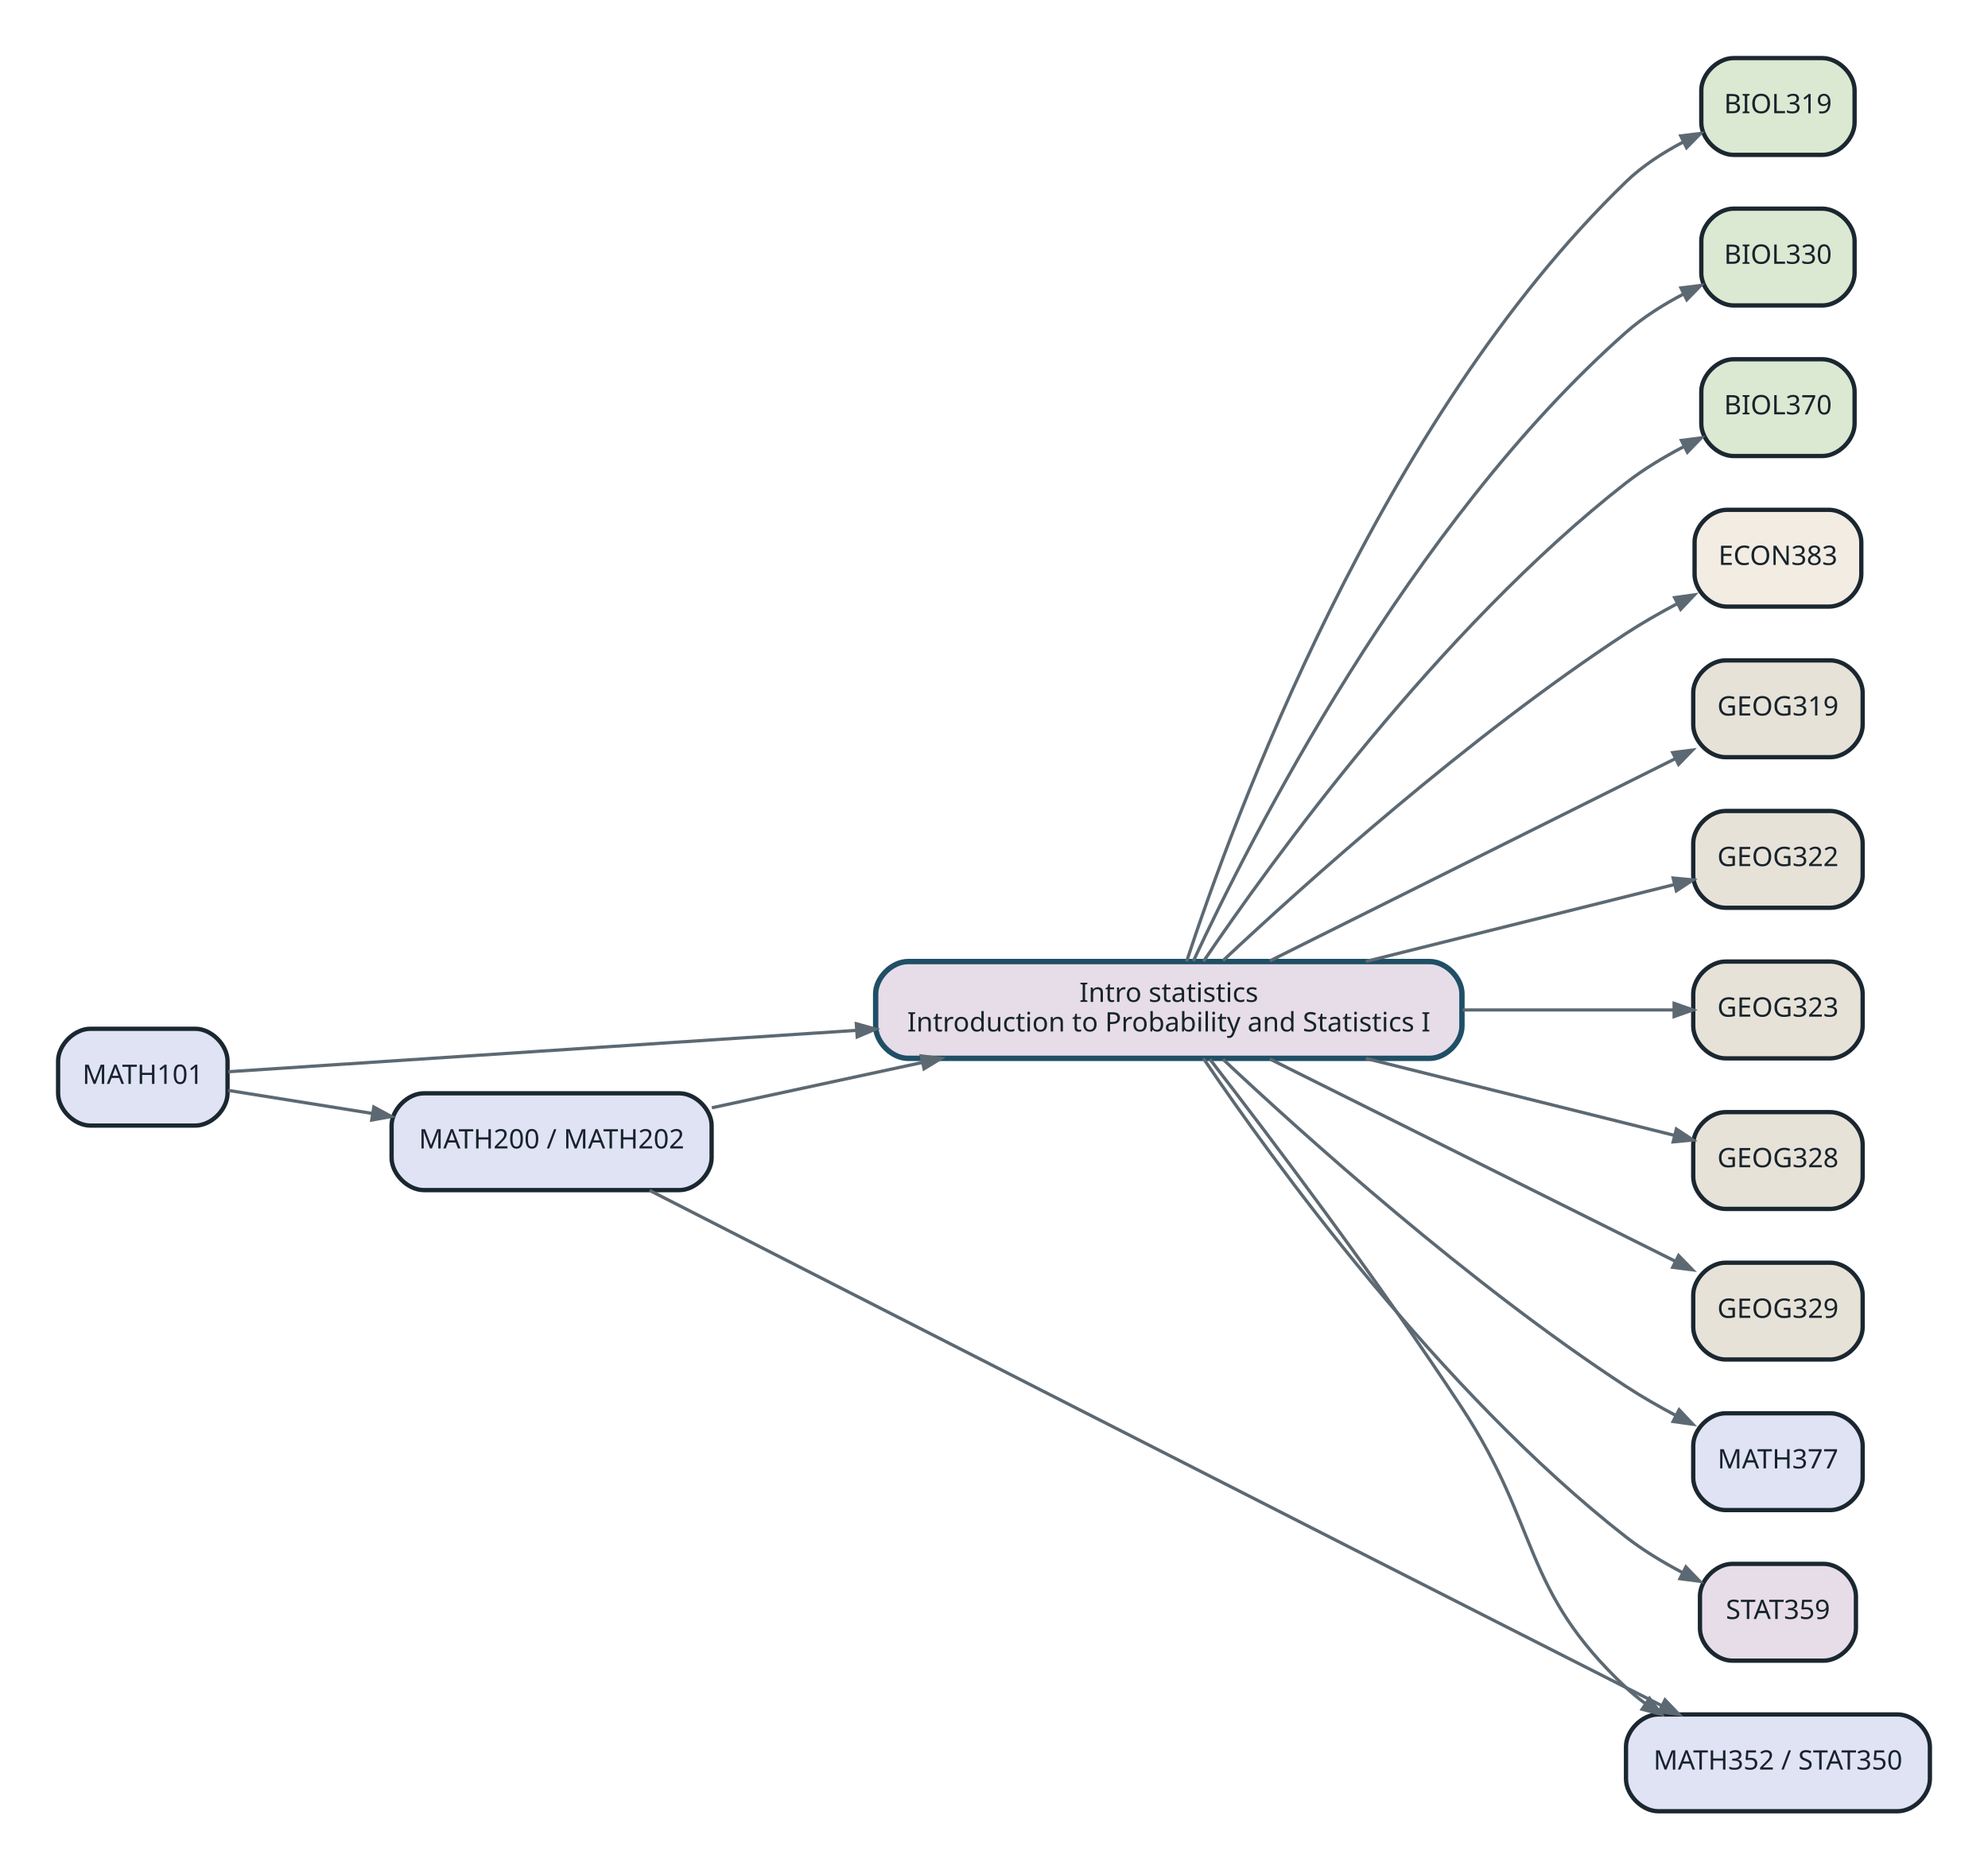
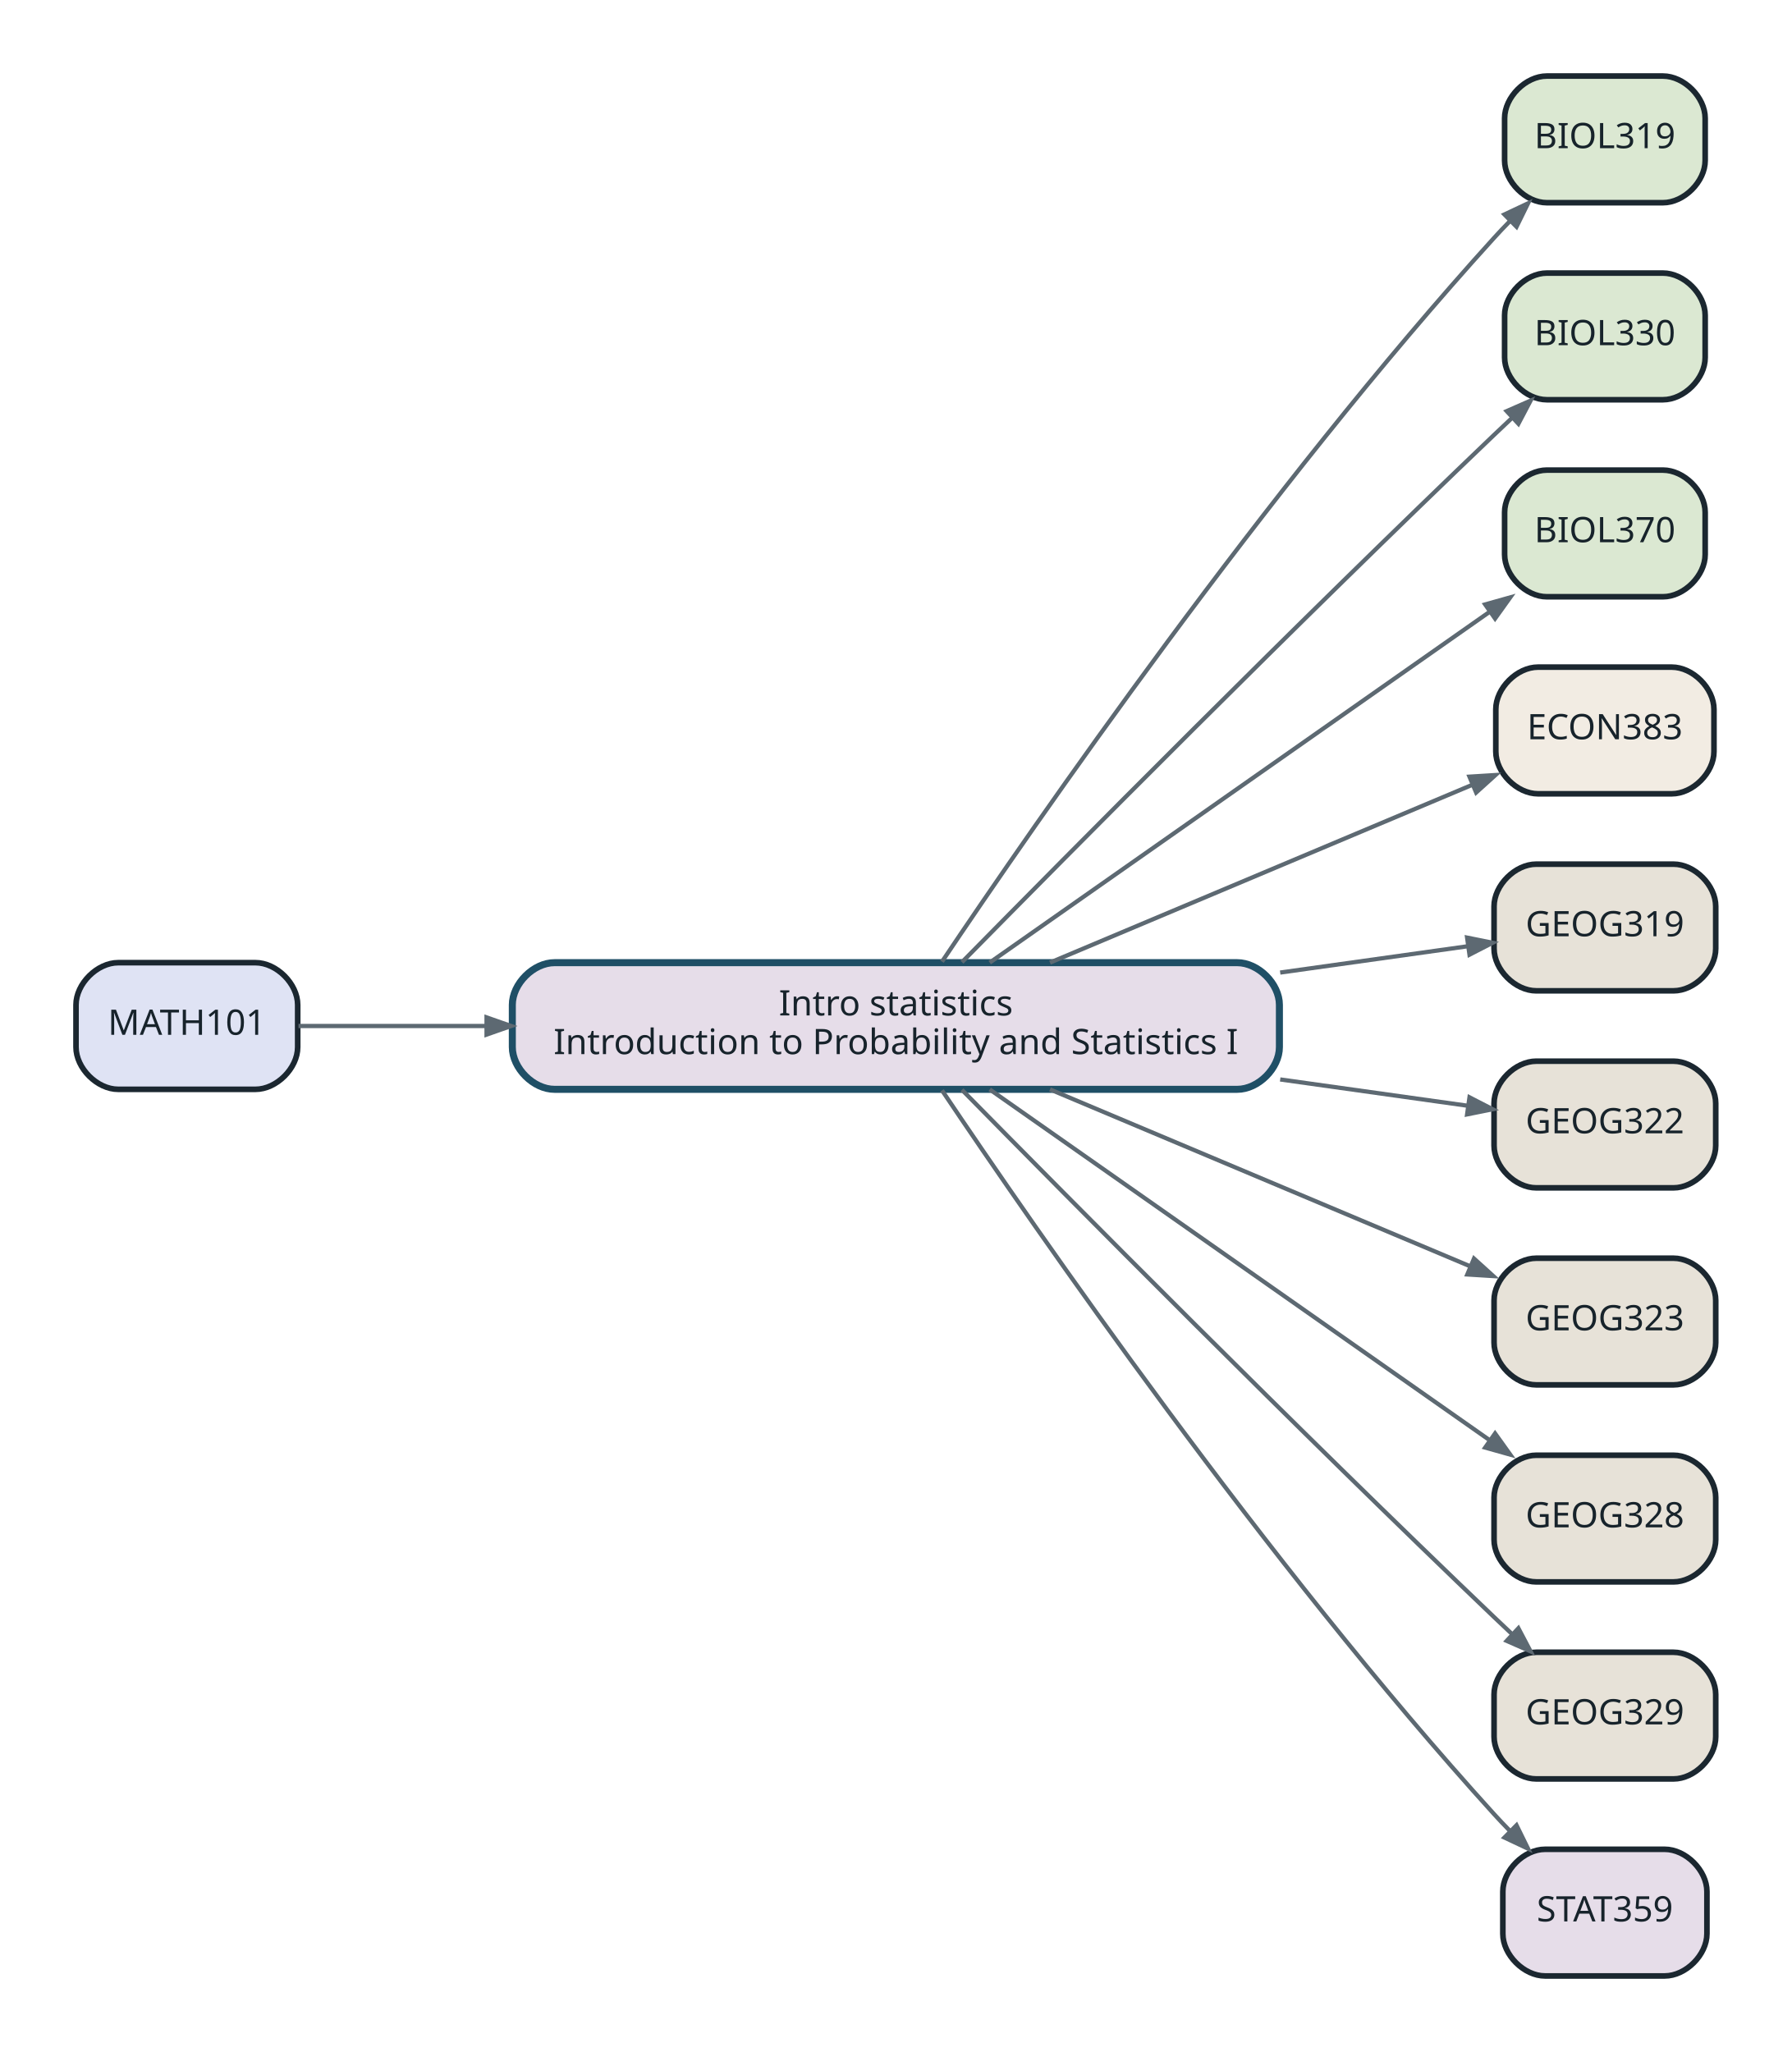
- <svg xmlns="http://www.w3.org/2000/svg" xmlns:xlink="http://www.w3.org/1999/xlink" width="739pt" height="695pt" viewBox="0.00 0.00 739.20 695.20">
-   <g id="graph0" class="graph" transform="scale(1 1) rotate(0) translate(21.6 673.6)">
+ <svg xmlns="http://www.w3.org/2000/svg" xmlns:xlink="http://www.w3.org/1999/xlink" width="509pt" height="583pt" viewBox="0.00 0.00 509.20 583.20">
+   <g id="graph0" class="graph" transform="scale(1 1) rotate(0) translate(21.6 561.6)">
    <g id="node1" class="node">
      <g id="a_node1">
        <a xlink:href="../../../courses/MATH101.html" xlink:title="MATH101: Calculus II" target="_top">
-           <path fill="#dfe3f4" stroke="#1b2730" stroke-width="1.6" d="M51,-291C51,-291 12,-291 12,-291 6,-291 0,-285 0,-279 0,-279 0,-267 0,-267 0,-261 6,-255 12,-255 12,-255 51,-255 51,-255 57,-255 63,-261 63,-267 63,-267 63,-279 63,-279 63,-285 57,-291 51,-291" />
-           <text text-anchor="middle" x="31.5" y="-270.5" font-family="Avenir Next" font-size="10.00" fill="#17232b">MATH101</text>
+           <path fill="#dfe3f4" stroke="#1b2730" stroke-width="1.6" d="M51,-288C51,-288 12,-288 12,-288 6,-288 0,-282 0,-276 0,-276 0,-264 0,-264 0,-258 6,-252 12,-252 12,-252 51,-252 51,-252 57,-252 63,-258 63,-264 63,-264 63,-276 63,-276 63,-282 57,-288 51,-288" />
+           <text text-anchor="middle" x="31.5" y="-267.5" font-family="Avenir Next" font-size="10.00" fill="#17232b">MATH101</text>
        </a>
      </g>
    </g>
    <g id="node2" class="node">
      <g id="a_node2">
-         <a xlink:href="../../../courses/MATH200.html" xlink:title="Equivalent or cross-listed: MATH200: Calculus III | MATH202: Intermediate Calculus for CSC and EOS" target="_top">
-           <path fill="#dfe3f4" stroke="#1b2730" stroke-width="1.6" d="M231,-267C231,-267 136,-267 136,-267 130,-267 124,-261 124,-255 124,-255 124,-243 124,-243 124,-237 130,-231 136,-231 136,-231 231,-231 231,-231 237,-231 243,-237 243,-243 243,-243 243,-255 243,-255 243,-261 237,-267 231,-267" />
-           <text text-anchor="middle" x="183.5" y="-246.5" font-family="Avenir Next" font-size="10.00" fill="#17232b">MATH200 / MATH202</text>
+         <a xlink:href="../../../courses/STAT260.html" xlink:title="Collapsed in simplified view: STAT255: Statistics for Life Sciences I | STAT260: Introduction to Probability and Statistics I" target="_top">
+           <path fill="#e6dde9" stroke="#1f4f66" stroke-width="2" d="M330,-288C330,-288 136,-288 136,-288 130,-288 124,-282 124,-276 124,-276 124,-264 124,-264 124,-258 130,-252 136,-252 136,-252 330,-252 330,-252 336,-252 342,-258 342,-264 342,-264 342,-276 342,-276 342,-282 336,-288 330,-288" />
+           <text text-anchor="middle" x="233" y="-273" font-family="Avenir Next" font-size="10.00" fill="#17232b">Intro statistics</text>
+           <text text-anchor="middle" x="233" y="-262" font-family="Avenir Next" font-size="10.00" fill="#17232b">Introduction to Probability and Statistics I</text>
        </a>
      </g>
    </g>
    <g id="edge10" class="edge">
-       <path fill="none" stroke="#5d6972" stroke-width="1.2" d="M63.22,-268.09C78.65,-265.62 97.99,-262.52 116.57,-259.55" />
-       <polygon fill="#5d6972" stroke="#5d6972" stroke-width="1.2" points="117.39,-261.9 123.92,-258.37 116.62,-257.06 117.39,-261.9" />
+       <path fill="none" stroke="#5d6972" stroke-width="1.2" d="M63.23,-270C78.03,-270 96.8,-270 116.41,-270" />
+       <polygon fill="#5d6972" stroke="#5d6972" stroke-width="1.2" points="116.67,-272.45 123.67,-270 116.67,-267.55 116.67,-272.45" />
    </g>
    <g id="node3" class="node">
      <g id="a_node3">
-         <a xlink:href="../../../courses/STAT260.html" xlink:title="Collapsed in simplified view: STAT254: Probability and Statistics for Engineers | STAT255: Statistics for Life Sciences I | STAT260: Introduction to Probability and Statistics I" target="_top">
-           <path fill="#e6dde9" stroke="#1f4f66" stroke-width="2" d="M510,-316C510,-316 316,-316 316,-316 310,-316 304,-310 304,-304 304,-304 304,-292 304,-292 304,-286 310,-280 316,-280 316,-280 510,-280 510,-280 516,-280 522,-286 522,-292 522,-292 522,-304 522,-304 522,-310 516,-316 510,-316" />
-           <text text-anchor="middle" x="413" y="-301" font-family="Avenir Next" font-size="10.00" fill="#17232b">Intro statistics</text>
-           <text text-anchor="middle" x="413" y="-290" font-family="Avenir Next" font-size="10.00" fill="#17232b">Introduction to Probability and Statistics I</text>
+         <a xlink:href="../../../courses/BIOL319.html" xlink:title="BIOL319: Marine Ecology" target="_top">
+           <path fill="#dbe8d2" stroke="#1b2730" stroke-width="1.6" d="M451,-540C451,-540 418,-540 418,-540 412,-540 406,-534 406,-528 406,-528 406,-516 406,-516 406,-510 412,-504 418,-504 418,-504 451,-504 451,-504 457,-504 463,-510 463,-516 463,-516 463,-528 463,-528 463,-534 457,-540 451,-540" />
+           <text text-anchor="middle" x="434.5" y="-519.5" font-family="Avenir Next" font-size="10.00" fill="#17232b">BIOL319</text>
        </a>
      </g>
    </g>
-     <g id="edge15" class="edge">
-       <path fill="none" stroke="#5d6972" stroke-width="1.2" d="M63.23,-275.02C113.51,-278.34 215.82,-285.08 296.69,-290.4" />
-       <polygon fill="#5d6972" stroke="#5d6972" stroke-width="1.2" points="296.81,-292.87 303.96,-290.88 297.13,-287.98 296.81,-292.87" />
+     <g id="edge1" class="edge">
+       <path fill="none" stroke="#5d6972" stroke-width="1.2" d="M246.11,-288.29C272.52,-327.64 338.16,-422.59 403,-494 404.4,-495.55 405.88,-497.1 407.4,-498.65" />
+       <polygon fill="#5d6972" stroke="#5d6972" stroke-width="1.2" points="405.95,-500.66 412.66,-503.82 409.39,-497.16 405.95,-500.66" />
    </g>
-     <g id="edge14" class="edge">
-       <path fill="none" stroke="#5d6972" stroke-width="1.2" d="M243.09,-261.62C266.9,-266.75 294.96,-272.79 321.3,-278.46" />
-       <polygon fill="#5d6972" stroke="#5d6972" stroke-width="1.2" points="320.96,-280.9 328.31,-279.98 321.99,-276.11 320.96,-280.9" />
+     <g id="node4" class="node">
+       <g id="a_node4">
+         <a xlink:href="../../../courses/BIOL330.html" xlink:title="BIOL330: Study Design and Data Analysis" target="_top">
+           <path fill="#dbe8d2" stroke="#1b2730" stroke-width="1.6" d="M451,-484C451,-484 418,-484 418,-484 412,-484 406,-478 406,-472 406,-472 406,-460 406,-460 406,-454 412,-448 418,-448 418,-448 451,-448 451,-448 457,-448 463,-454 463,-460 463,-460 463,-472 463,-472 463,-478 457,-484 451,-484" />
+           <text text-anchor="middle" x="434.5" y="-463.5" font-family="Avenir Next" font-size="10.00" fill="#17232b">BIOL330</text>
+         </a>
+       </g>
    </g>
-     <g id="node13" class="node">
-       <g id="a_node13">
-         <a xlink:href="../../../courses/MATH352.html" xlink:title="Equivalent or cross-listed: MATH352: Introduction to Probability | STAT350: Mathematical Statistics I" target="_top">
-           <path fill="#dfe3f4" stroke="#1b2730" stroke-width="1.6" d="M684,-36C684,-36 595,-36 595,-36 589,-36 583,-30 583,-24 583,-24 583,-12 583,-12 583,-6 589,0 595,0 595,0 684,0 684,0 690,0 696,-6 696,-12 696,-12 696,-24 696,-24 696,-30 690,-36 684,-36" />
-           <text text-anchor="middle" x="639.5" y="-15.5" font-family="Avenir Next" font-size="10.00" fill="#17232b">MATH352 / STAT350</text>
+     <g id="edge2" class="edge">
+       <path fill="none" stroke="#5d6972" stroke-width="1.2" d="M251.78,-288.14C282.33,-319.2 346.91,-384.42 403,-438 404.66,-439.59 406.39,-441.22 408.13,-442.85" />
+       <polygon fill="#5d6972" stroke="#5d6972" stroke-width="1.2" points="406.59,-444.76 413.38,-447.74 409.92,-441.17 406.59,-444.76" />
+     </g>
+     <g id="node5" class="node">
+       <g id="a_node5">
+         <a xlink:href="../../../courses/BIOL370.html" xlink:title="BIOL370: Conservation Biology" target="_top">
+           <path fill="#dbe8d2" stroke="#1b2730" stroke-width="1.6" d="M451,-428C451,-428 418,-428 418,-428 412,-428 406,-422 406,-416 406,-416 406,-404 406,-404 406,-398 412,-392 418,-392 418,-392 451,-392 451,-392 457,-392 463,-398 463,-404 463,-404 463,-416 463,-416 463,-422 457,-428 451,-428" />
+           <text text-anchor="middle" x="434.5" y="-407.5" font-family="Avenir Next" font-size="10.00" fill="#17232b">BIOL370</text>
+         </a>
+       </g>
+     </g>
+     <g id="edge3" class="edge">
+       <path fill="none" stroke="#5d6972" stroke-width="1.2" d="M259.67,-288.02C295.93,-313.46 362.12,-359.91 401.52,-387.56" />
+       <polygon fill="#5d6972" stroke="#5d6972" stroke-width="1.2" points="400.47,-389.82 407.61,-391.83 403.29,-385.8 400.47,-389.82" />
+     </g>
+     <g id="node6" class="node">
+       <g id="a_node6">
+         <a xlink:href="../../../courses/ECON383.html" xlink:title="ECON383: Climate Economics" target="_top">
+           <path fill="#f2ece3" stroke="#1b2730" stroke-width="1.6" d="M453.5,-372C453.5,-372 415.5,-372 415.5,-372 409.5,-372 403.5,-366 403.5,-360 403.5,-360 403.5,-348 403.5,-348 403.5,-342 409.5,-336 415.5,-336 415.5,-336 453.5,-336 453.5,-336 459.5,-336 465.5,-342 465.5,-348 465.5,-348 465.5,-360 465.5,-360 465.5,-366 459.5,-372 453.5,-372" />
+           <text text-anchor="middle" x="434.5" y="-351.5" font-family="Avenir Next" font-size="10.00" fill="#17232b">ECON383</text>
+         </a>
+       </g>
+     </g>
+     <g id="edge4" class="edge">
+       <path fill="none" stroke="#5d6972" stroke-width="1.2" d="M276.8,-288.02C312.54,-303.07 362.96,-324.3 396.86,-338.57" />
+       <polygon fill="#5d6972" stroke="#5d6972" stroke-width="1.2" points="396.01,-340.87 403.41,-341.33 397.91,-336.36 396.01,-340.87" />
+     </g>
+     <g id="node7" class="node">
+       <g id="a_node7">
+         <a xlink:href="../../../courses/GEOG319.html" xlink:title="GEOG319: Remote Sensing of the Environment using Passive Sensors" target="_top">
+           <path fill="#e7e2d8" stroke="#1b2730" stroke-width="1.6" d="M454,-316C454,-316 415,-316 415,-316 409,-316 403,-310 403,-304 403,-304 403,-292 403,-292 403,-286 409,-280 415,-280 415,-280 454,-280 454,-280 460,-280 466,-286 466,-292 466,-292 466,-304 466,-304 466,-310 460,-316 454,-316" />
+           <text text-anchor="middle" x="434.5" y="-295.5" font-family="Avenir Next" font-size="10.00" fill="#17232b">GEOG319</text>
+         </a>
+       </g>
+     </g>
+     <g id="edge5" class="edge">
+       <path fill="none" stroke="#5d6972" stroke-width="1.2" d="M342.22,-285.19C361.27,-287.86 379.9,-290.48 395.32,-292.64" />
+       <polygon fill="#5d6972" stroke="#5d6972" stroke-width="1.2" points="395.34,-295.12 402.61,-293.66 396.02,-290.27 395.34,-295.12" />
+     </g>
+     <g id="node8" class="node">
+       <g id="a_node8">
+         <a xlink:href="../../../courses/GEOG322.html" xlink:title="GEOG322: Remote Sensing of the Environment using Active Sensors" target="_top">
+           <path fill="#e7e2d8" stroke="#1b2730" stroke-width="1.6" d="M454,-260C454,-260 415,-260 415,-260 409,-260 403,-254 403,-248 403,-248 403,-236 403,-236 403,-230 409,-224 415,-224 415,-224 454,-224 454,-224 460,-224 466,-230 466,-236 466,-236 466,-248 466,-248 466,-254 460,-260 454,-260" />
+           <text text-anchor="middle" x="434.5" y="-239.5" font-family="Avenir Next" font-size="10.00" fill="#17232b">GEOG322</text>
+         </a>
+       </g>
+     </g>
+     <g id="edge6" class="edge">
+       <path fill="none" stroke="#5d6972" stroke-width="1.2" d="M342.22,-254.81C361.27,-252.14 379.9,-249.52 395.32,-247.36" />
+       <polygon fill="#5d6972" stroke="#5d6972" stroke-width="1.2" points="396.02,-249.73 402.61,-246.34 395.34,-244.88 396.02,-249.73" />
+     </g>
+     <g id="node9" class="node">
+       <g id="a_node9">
+         <a xlink:href="../../../courses/GEOG323.html" xlink:title="GEOG323: Digital Mapping" target="_top">
+           <path fill="#e7e2d8" stroke="#1b2730" stroke-width="1.6" d="M454,-204C454,-204 415,-204 415,-204 409,-204 403,-198 403,-192 403,-192 403,-180 403,-180 403,-174 409,-168 415,-168 415,-168 454,-168 454,-168 460,-168 466,-174 466,-180 466,-180 466,-192 466,-192 466,-198 460,-204 454,-204" />
+           <text text-anchor="middle" x="434.5" y="-183.5" font-family="Avenir Next" font-size="10.00" fill="#17232b">GEOG323</text>
+         </a>
+       </g>
+     </g>
+     <g id="edge7" class="edge">
+       <path fill="none" stroke="#5d6972" stroke-width="1.2" d="M276.8,-251.98C312.33,-237.02 362.35,-215.96 396.25,-201.69" />
+       <polygon fill="#5d6972" stroke="#5d6972" stroke-width="1.2" points="397.3,-203.9 402.8,-198.92 395.4,-199.38 397.3,-203.9" />
+     </g>
+     <g id="node10" class="node">
+       <g id="a_node10">
+         <a xlink:href="../../../courses/GEOG328.html" xlink:title="GEOG328: GIS Analysis" target="_top">
+           <path fill="#e7e2d8" stroke="#1b2730" stroke-width="1.6" d="M454,-148C454,-148 415,-148 415,-148 409,-148 403,-142 403,-136 403,-136 403,-124 403,-124 403,-118 409,-112 415,-112 415,-112 454,-112 454,-112 460,-112 466,-118 466,-124 466,-124 466,-136 466,-136 466,-142 460,-148 454,-148" />
+           <text text-anchor="middle" x="434.5" y="-127.5" font-family="Avenir Next" font-size="10.00" fill="#17232b">GEOG328</text>
+         </a>
+       </g>
+     </g>
+     <g id="edge8" class="edge">
+       <path fill="none" stroke="#5d6972" stroke-width="1.2" d="M259.67,-251.98C295.93,-226.54 362.12,-180.09 401.52,-152.44" />
+       <polygon fill="#5d6972" stroke="#5d6972" stroke-width="1.2" points="403.29,-154.2 407.61,-148.17 400.47,-150.18 403.29,-154.2" />
+     </g>
+     <g id="node11" class="node">
+       <g id="a_node11">
+         <a xlink:href="../../../courses/GEOG329.html" xlink:title="GEOG329: GIS Applications and Tools" target="_top">
+           <path fill="#e7e2d8" stroke="#1b2730" stroke-width="1.6" d="M454,-92C454,-92 415,-92 415,-92 409,-92 403,-86 403,-80 403,-80 403,-68 403,-68 403,-62 409,-56 415,-56 415,-56 454,-56 454,-56 460,-56 466,-62 466,-68 466,-68 466,-80 466,-80 466,-86 460,-92 454,-92" />
+           <text text-anchor="middle" x="434.5" y="-71.5" font-family="Avenir Next" font-size="10.00" fill="#17232b">GEOG329</text>
+         </a>
+       </g>
+     </g>
+     <g id="edge9" class="edge">
+       <path fill="none" stroke="#5d6972" stroke-width="1.2" d="M251.78,-251.86C282.33,-220.8 346.91,-155.58 403,-102 404.66,-100.41 406.39,-98.78 408.13,-97.15" />
+       <polygon fill="#5d6972" stroke="#5d6972" stroke-width="1.2" points="409.92,-98.83 413.38,-92.26 406.59,-95.24 409.92,-98.83" />
+     </g>
+     <g id="node12" class="node">
+       <g id="a_node12">
+         <a xlink:href="../../../courses/STAT359.html" xlink:title="STAT359: Data Analysis" target="_top">
+           <path fill="#e6dde9" stroke="#1b2730" stroke-width="1.6" d="M451.5,-36C451.5,-36 417.5,-36 417.5,-36 411.5,-36 405.5,-30 405.5,-24 405.5,-24 405.5,-12 405.5,-12 405.5,-6 411.5,0 417.5,0 417.5,0 451.5,0 451.5,0 457.5,0 463.5,-6 463.5,-12 463.5,-12 463.5,-24 463.5,-24 463.5,-30 457.5,-36 451.5,-36" />
+           <text text-anchor="middle" x="434.5" y="-15.5" font-family="Avenir Next" font-size="10.00" fill="#17232b">STAT359</text>
        </a>
      </g>
    </g>
    <g id="edge11" class="edge">
-       <path fill="none" stroke="#5d6972" stroke-width="1.2" d="M219.93,-230.89C289.48,-195.36 448.82,-114.02 583,-46 587.27,-43.84 591.72,-41.58 596.17,-39.33" />
-       <polygon fill="#5d6972" stroke="#5d6972" stroke-width="1.2" points="597.52,-41.4 602.66,-36.05 595.31,-37.02 597.52,-41.4" />
-     </g>
-     <g id="node4" class="node">
-       <g id="a_node4">
-         <a xlink:href="../../../courses/BIOL319.html" xlink:title="BIOL319: Marine Ecology" target="_top">
-           <path fill="#dbe8d2" stroke="#1b2730" stroke-width="1.6" d="M656,-652C656,-652 623,-652 623,-652 617,-652 611,-646 611,-640 611,-640 611,-628 611,-628 611,-622 617,-616 623,-616 623,-616 656,-616 656,-616 662,-616 668,-622 668,-628 668,-628 668,-640 668,-640 668,-646 662,-652 656,-652" />
-           <text text-anchor="middle" x="639.5" y="-631.5" font-family="Avenir Next" font-size="10.00" fill="#17232b">BIOL319</text>
-         </a>
-       </g>
-     </g>
-     <g id="edge1" class="edge">
-       <path fill="none" stroke="#5d6972" stroke-width="1.2" d="M419.61,-316.01C436.43,-367.48 491.1,-517.22 583,-606 589.12,-611.92 596.75,-616.85 604.36,-620.83" />
-       <polygon fill="#5d6972" stroke="#5d6972" stroke-width="1.2" points="603.36,-623.07 610.72,-623.96 605.52,-618.68 603.36,-623.07" />
-     </g>
-     <g id="node5" class="node">
-       <g id="a_node5">
-         <a xlink:href="../../../courses/BIOL330.html" xlink:title="BIOL330: Study Design and Data Analysis" target="_top">
-           <path fill="#dbe8d2" stroke="#1b2730" stroke-width="1.6" d="M656,-596C656,-596 623,-596 623,-596 617,-596 611,-590 611,-584 611,-584 611,-572 611,-572 611,-566 617,-560 623,-560 623,-560 656,-560 656,-560 662,-560 668,-566 668,-572 668,-572 668,-584 668,-584 668,-590 662,-596 656,-596" />
-           <text text-anchor="middle" x="639.5" y="-575.5" font-family="Avenir Next" font-size="10.00" fill="#17232b">BIOL330</text>
-         </a>
-       </g>
-     </g>
-     <g id="edge2" class="edge">
-       <path fill="none" stroke="#5d6972" stroke-width="1.2" d="M422.12,-316.16C442.97,-361.07 502.47,-478.85 583,-550 589.32,-555.58 596.95,-560.37 604.5,-564.32" />
-       <polygon fill="#5d6972" stroke="#5d6972" stroke-width="1.2" points="603.44,-566.52 610.8,-567.44 605.62,-562.13 603.44,-566.52" />
-     </g>
-     <g id="node6" class="node">
-       <g id="a_node6">
-         <a xlink:href="../../../courses/BIOL370.html" xlink:title="BIOL370: Conservation Biology" target="_top">
-           <path fill="#dbe8d2" stroke="#1b2730" stroke-width="1.6" d="M656,-540C656,-540 623,-540 623,-540 617,-540 611,-534 611,-528 611,-528 611,-516 611,-516 611,-510 617,-504 623,-504 623,-504 656,-504 656,-504 662,-504 668,-510 668,-516 668,-516 668,-528 668,-528 668,-534 662,-540 656,-540" />
-           <text text-anchor="middle" x="639.5" y="-519.5" font-family="Avenir Next" font-size="10.00" fill="#17232b">BIOL370</text>
-         </a>
-       </g>
-     </g>
-     <g id="edge3" class="edge">
-       <path fill="none" stroke="#5d6972" stroke-width="1.2" d="M425.87,-316.03C451.09,-353.25 513.43,-439.64 583,-494 589.45,-499.04 596.94,-503.54 604.3,-507.4" />
-       <polygon fill="#5d6972" stroke="#5d6972" stroke-width="1.2" points="603.62,-509.8 610.98,-510.75 605.82,-505.42 603.62,-509.8" />
-     </g>
-     <g id="node7" class="node">
-       <g id="a_node7">
-         <a xlink:href="../../../courses/ECON383.html" xlink:title="ECON383: Climate Economics" target="_top">
-           <path fill="#f2ece3" stroke="#1b2730" stroke-width="1.6" d="M658.5,-484C658.5,-484 620.5,-484 620.5,-484 614.5,-484 608.5,-478 608.5,-472 608.5,-472 608.5,-460 608.5,-460 608.5,-454 614.5,-448 620.5,-448 620.5,-448 658.5,-448 658.5,-448 664.5,-448 670.5,-454 670.5,-460 670.5,-460 670.5,-472 670.5,-472 670.5,-478 664.5,-484 658.5,-484" />
-           <text text-anchor="middle" x="639.5" y="-463.5" font-family="Avenir Next" font-size="10.00" fill="#17232b">ECON383</text>
-         </a>
-       </g>
-     </g>
-     <g id="edge4" class="edge">
-       <path fill="none" stroke="#5d6972" stroke-width="1.2" d="M433.16,-316.35C463.37,-344.68 524.66,-399.82 583,-438 588.96,-441.9 595.54,-445.65 602.01,-449.07" />
-       <polygon fill="#5d6972" stroke="#5d6972" stroke-width="1.2" points="601.09,-451.35 608.43,-452.37 603.33,-446.99 601.09,-451.35" />
-     </g>
-     <g id="node8" class="node">
-       <g id="a_node8">
-         <a xlink:href="../../../courses/GEOG319.html" xlink:title="GEOG319: Remote Sensing of the Environment using Passive Sensors" target="_top">
-           <path fill="#e7e2d8" stroke="#1b2730" stroke-width="1.6" d="M659,-428C659,-428 620,-428 620,-428 614,-428 608,-422 608,-416 608,-416 608,-404 608,-404 608,-398 614,-392 620,-392 620,-392 659,-392 659,-392 665,-392 671,-398 671,-404 671,-404 671,-416 671,-416 671,-422 665,-428 659,-428" />
-           <text text-anchor="middle" x="639.5" y="-407.5" font-family="Avenir Next" font-size="10.00" fill="#17232b">GEOG319</text>
-         </a>
-       </g>
-     </g>
-     <g id="edge5" class="edge">
-       <path fill="none" stroke="#5d6972" stroke-width="1.2" d="M450.57,-316.24C492.08,-336.95 559.45,-370.56 601.24,-391.41" />
-       <polygon fill="#5d6972" stroke="#5d6972" stroke-width="1.2" points="600.37,-393.71 607.73,-394.65 602.56,-389.33 600.37,-393.71" />
-     </g>
-     <g id="node9" class="node">
-       <g id="a_node9">
-         <a xlink:href="../../../courses/GEOG322.html" xlink:title="GEOG322: Remote Sensing of the Environment using Active Sensors" target="_top">
-           <path fill="#e7e2d8" stroke="#1b2730" stroke-width="1.6" d="M659,-372C659,-372 620,-372 620,-372 614,-372 608,-366 608,-360 608,-360 608,-348 608,-348 608,-342 614,-336 620,-336 620,-336 659,-336 659,-336 665,-336 671,-342 671,-348 671,-348 671,-360 671,-360 671,-366 665,-372 659,-372" />
-           <text text-anchor="middle" x="639.5" y="-351.5" font-family="Avenir Next" font-size="10.00" fill="#17232b">GEOG322</text>
-         </a>
-       </g>
-     </g>
-     <g id="edge6" class="edge">
-       <path fill="none" stroke="#5d6972" stroke-width="1.2" d="M486.27,-316.03C524.52,-325.57 569.9,-336.89 601.1,-344.67" />
-       <polygon fill="#5d6972" stroke="#5d6972" stroke-width="1.2" points="600.54,-347.06 607.93,-346.37 601.73,-342.3 600.54,-347.06" />
-     </g>
-     <g id="node10" class="node">
-       <g id="a_node10">
-         <a xlink:href="../../../courses/GEOG323.html" xlink:title="GEOG323: Digital Mapping" target="_top">
-           <path fill="#e7e2d8" stroke="#1b2730" stroke-width="1.6" d="M659,-316C659,-316 620,-316 620,-316 614,-316 608,-310 608,-304 608,-304 608,-292 608,-292 608,-286 614,-280 620,-280 620,-280 659,-280 659,-280 665,-280 671,-286 671,-292 671,-292 671,-304 671,-304 671,-310 665,-316 659,-316" />
-           <text text-anchor="middle" x="639.5" y="-295.5" font-family="Avenir Next" font-size="10.00" fill="#17232b">GEOG323</text>
-         </a>
-       </g>
-     </g>
-     <g id="edge7" class="edge">
-       <path fill="none" stroke="#5d6972" stroke-width="1.2" d="M522.3,-298C550.51,-298 579.05,-298 600.79,-298" />
-       <polygon fill="#5d6972" stroke="#5d6972" stroke-width="1.2" points="600.89,-300.45 607.89,-298 600.89,-295.55 600.89,-300.45" />
-     </g>
-     <g id="node11" class="node">
-       <g id="a_node11">
-         <a xlink:href="../../../courses/GEOG328.html" xlink:title="GEOG328: GIS Analysis" target="_top">
-           <path fill="#e7e2d8" stroke="#1b2730" stroke-width="1.6" d="M659,-260C659,-260 620,-260 620,-260 614,-260 608,-254 608,-248 608,-248 608,-236 608,-236 608,-230 614,-224 620,-224 620,-224 659,-224 659,-224 665,-224 671,-230 671,-236 671,-236 671,-248 671,-248 671,-254 665,-260 659,-260" />
-           <text text-anchor="middle" x="639.5" y="-239.5" font-family="Avenir Next" font-size="10.00" fill="#17232b">GEOG328</text>
-         </a>
-       </g>
-     </g>
-     <g id="edge8" class="edge">
-       <path fill="none" stroke="#5d6972" stroke-width="1.2" d="M486.27,-279.97C524.52,-270.43 569.9,-259.11 601.1,-251.33" />
-       <polygon fill="#5d6972" stroke="#5d6972" stroke-width="1.2" points="601.73,-253.7 607.93,-249.63 600.54,-248.94 601.73,-253.7" />
-     </g>
-     <g id="node12" class="node">
-       <g id="a_node12">
-         <a xlink:href="../../../courses/GEOG329.html" xlink:title="GEOG329: GIS Applications and Tools" target="_top">
-           <path fill="#e7e2d8" stroke="#1b2730" stroke-width="1.6" d="M659,-204C659,-204 620,-204 620,-204 614,-204 608,-198 608,-192 608,-192 608,-180 608,-180 608,-174 614,-168 620,-168 620,-168 659,-168 659,-168 665,-168 671,-174 671,-180 671,-180 671,-192 671,-192 671,-198 665,-204 659,-204" />
-           <text text-anchor="middle" x="639.5" y="-183.5" font-family="Avenir Next" font-size="10.00" fill="#17232b">GEOG329</text>
-         </a>
-       </g>
-     </g>
-     <g id="edge9" class="edge">
-       <path fill="none" stroke="#5d6972" stroke-width="1.2" d="M450.57,-279.76C492.08,-259.05 559.45,-225.44 601.24,-204.59" />
-       <polygon fill="#5d6972" stroke="#5d6972" stroke-width="1.2" points="602.56,-206.67 607.73,-201.35 600.37,-202.29 602.56,-206.67" />
-     </g>
-     <g id="edge12" class="edge">
-       <path fill="none" stroke="#5d6972" stroke-width="1.2" d="M428.25,-279.73C449.51,-252.19 490.43,-198.14 522,-150 551.39,-105.19 543.93,-82.67 583,-46 585.21,-43.92 587.61,-41.96 590.12,-40.12" />
-       <polygon fill="#5d6972" stroke="#5d6972" stroke-width="1.2" points="591.74,-41.99 596.17,-36.04 589,-37.93 591.74,-41.99" />
-     </g>
-     <g id="node14" class="node">
-       <g id="a_node14">
-         <a xlink:href="../../../courses/MATH377.html" xlink:title="MATH377: Mathematical Modelling" target="_top">
-           <path fill="#dfe3f4" stroke="#1b2730" stroke-width="1.6" d="M659,-148C659,-148 620,-148 620,-148 614,-148 608,-142 608,-136 608,-136 608,-124 608,-124 608,-118 614,-112 620,-112 620,-112 659,-112 659,-112 665,-112 671,-118 671,-124 671,-124 671,-136 671,-136 671,-142 665,-148 659,-148" />
-           <text text-anchor="middle" x="639.5" y="-127.5" font-family="Avenir Next" font-size="10.00" fill="#17232b">MATH377</text>
-         </a>
-       </g>
-     </g>
-     <g id="edge13" class="edge">
-       <path fill="none" stroke="#5d6972" stroke-width="1.2" d="M433.16,-279.65C463.37,-251.32 524.66,-196.18 583,-158 588.82,-154.19 595.24,-150.52 601.57,-147.16" />
-       <polygon fill="#5d6972" stroke="#5d6972" stroke-width="1.2" points="602.76,-149.31 607.86,-143.92 600.51,-144.95 602.76,-149.31" />
-     </g>
-     <g id="node15" class="node">
-       <g id="a_node15">
-         <a xlink:href="../../../courses/STAT359.html" xlink:title="STAT359: Data Analysis" target="_top">
-           <path fill="#e6dde9" stroke="#1b2730" stroke-width="1.6" d="M656.5,-92C656.5,-92 622.5,-92 622.5,-92 616.5,-92 610.5,-86 610.5,-80 610.5,-80 610.5,-68 610.5,-68 610.5,-62 616.5,-56 622.5,-56 622.5,-56 656.5,-56 656.5,-56 662.5,-56 668.5,-62 668.5,-68 668.5,-68 668.5,-80 668.5,-80 668.5,-86 662.5,-92 656.5,-92" />
-           <text text-anchor="middle" x="639.5" y="-71.5" font-family="Avenir Next" font-size="10.00" fill="#17232b">STAT359</text>
-         </a>
-       </g>
-     </g>
-     <g id="edge16" class="edge">
-       <path fill="none" stroke="#5d6972" stroke-width="1.2" d="M425.87,-279.97C451.09,-242.75 513.43,-156.36 583,-102 589.32,-97.07 596.64,-92.64 603.85,-88.84" />
-       <polygon fill="#5d6972" stroke="#5d6972" stroke-width="1.2" points="605.27,-90.87 610.41,-85.53 603.06,-86.49 605.27,-90.87" />
+       <path fill="none" stroke="#5d6972" stroke-width="1.2" d="M246.11,-251.71C272.52,-212.36 338.16,-117.41 403,-46 404.4,-44.45 405.88,-42.9 407.4,-41.35" />
+       <polygon fill="#5d6972" stroke="#5d6972" stroke-width="1.2" points="409.39,-42.84 412.66,-36.18 405.95,-39.34 409.39,-42.84" />
    </g>
  </g>
</svg>
